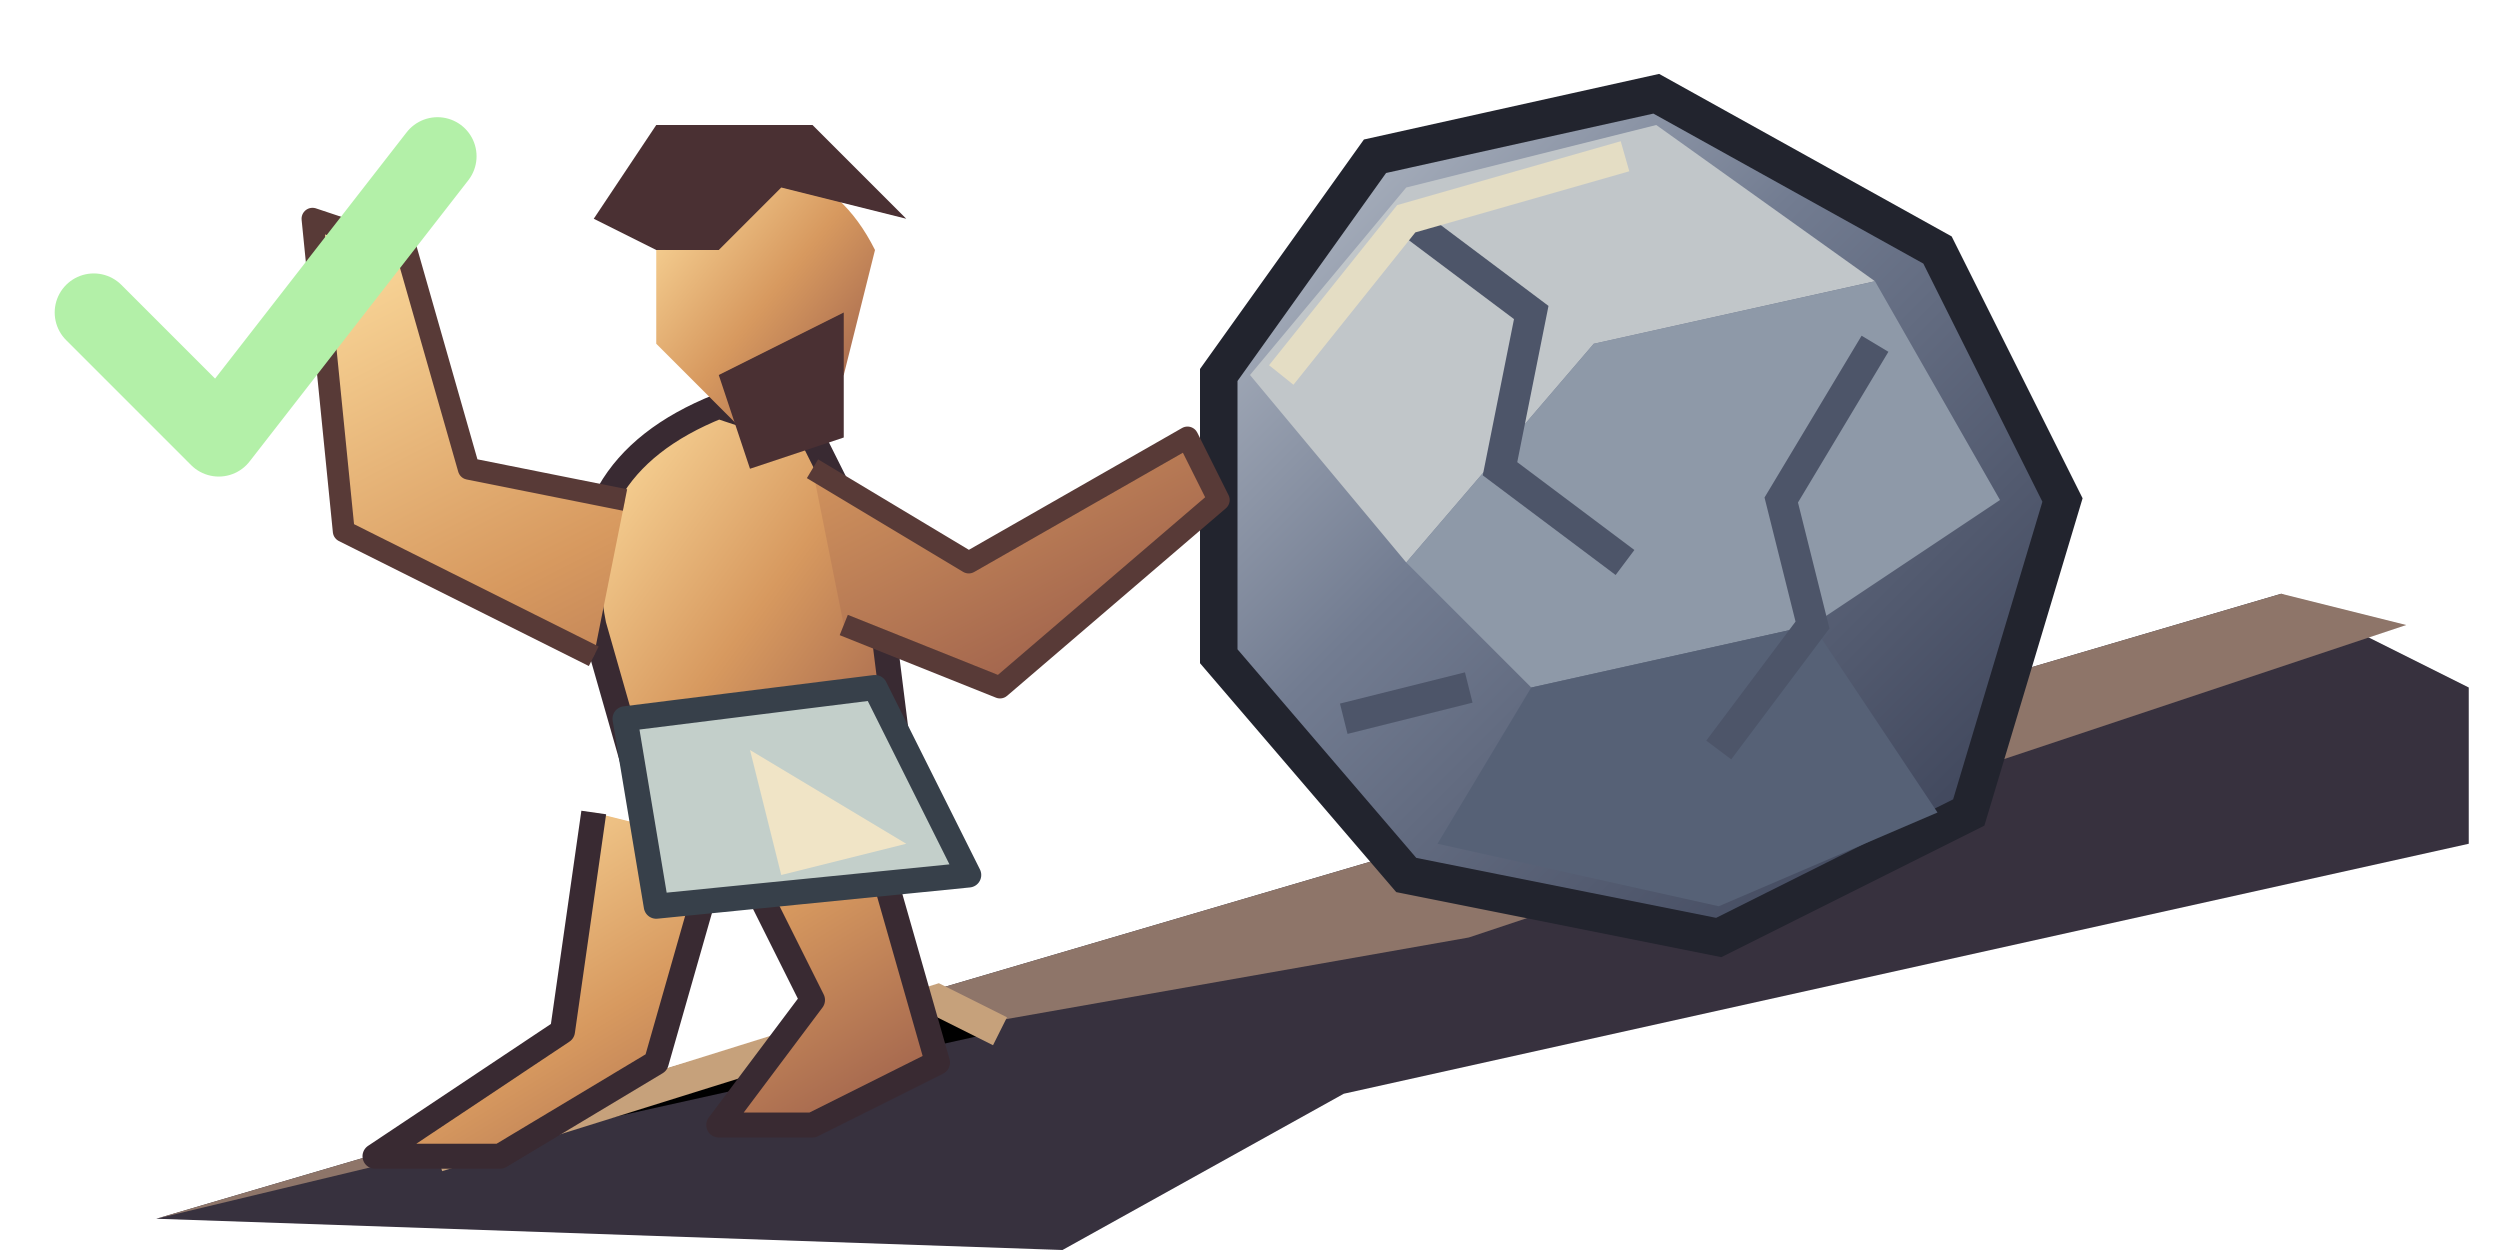
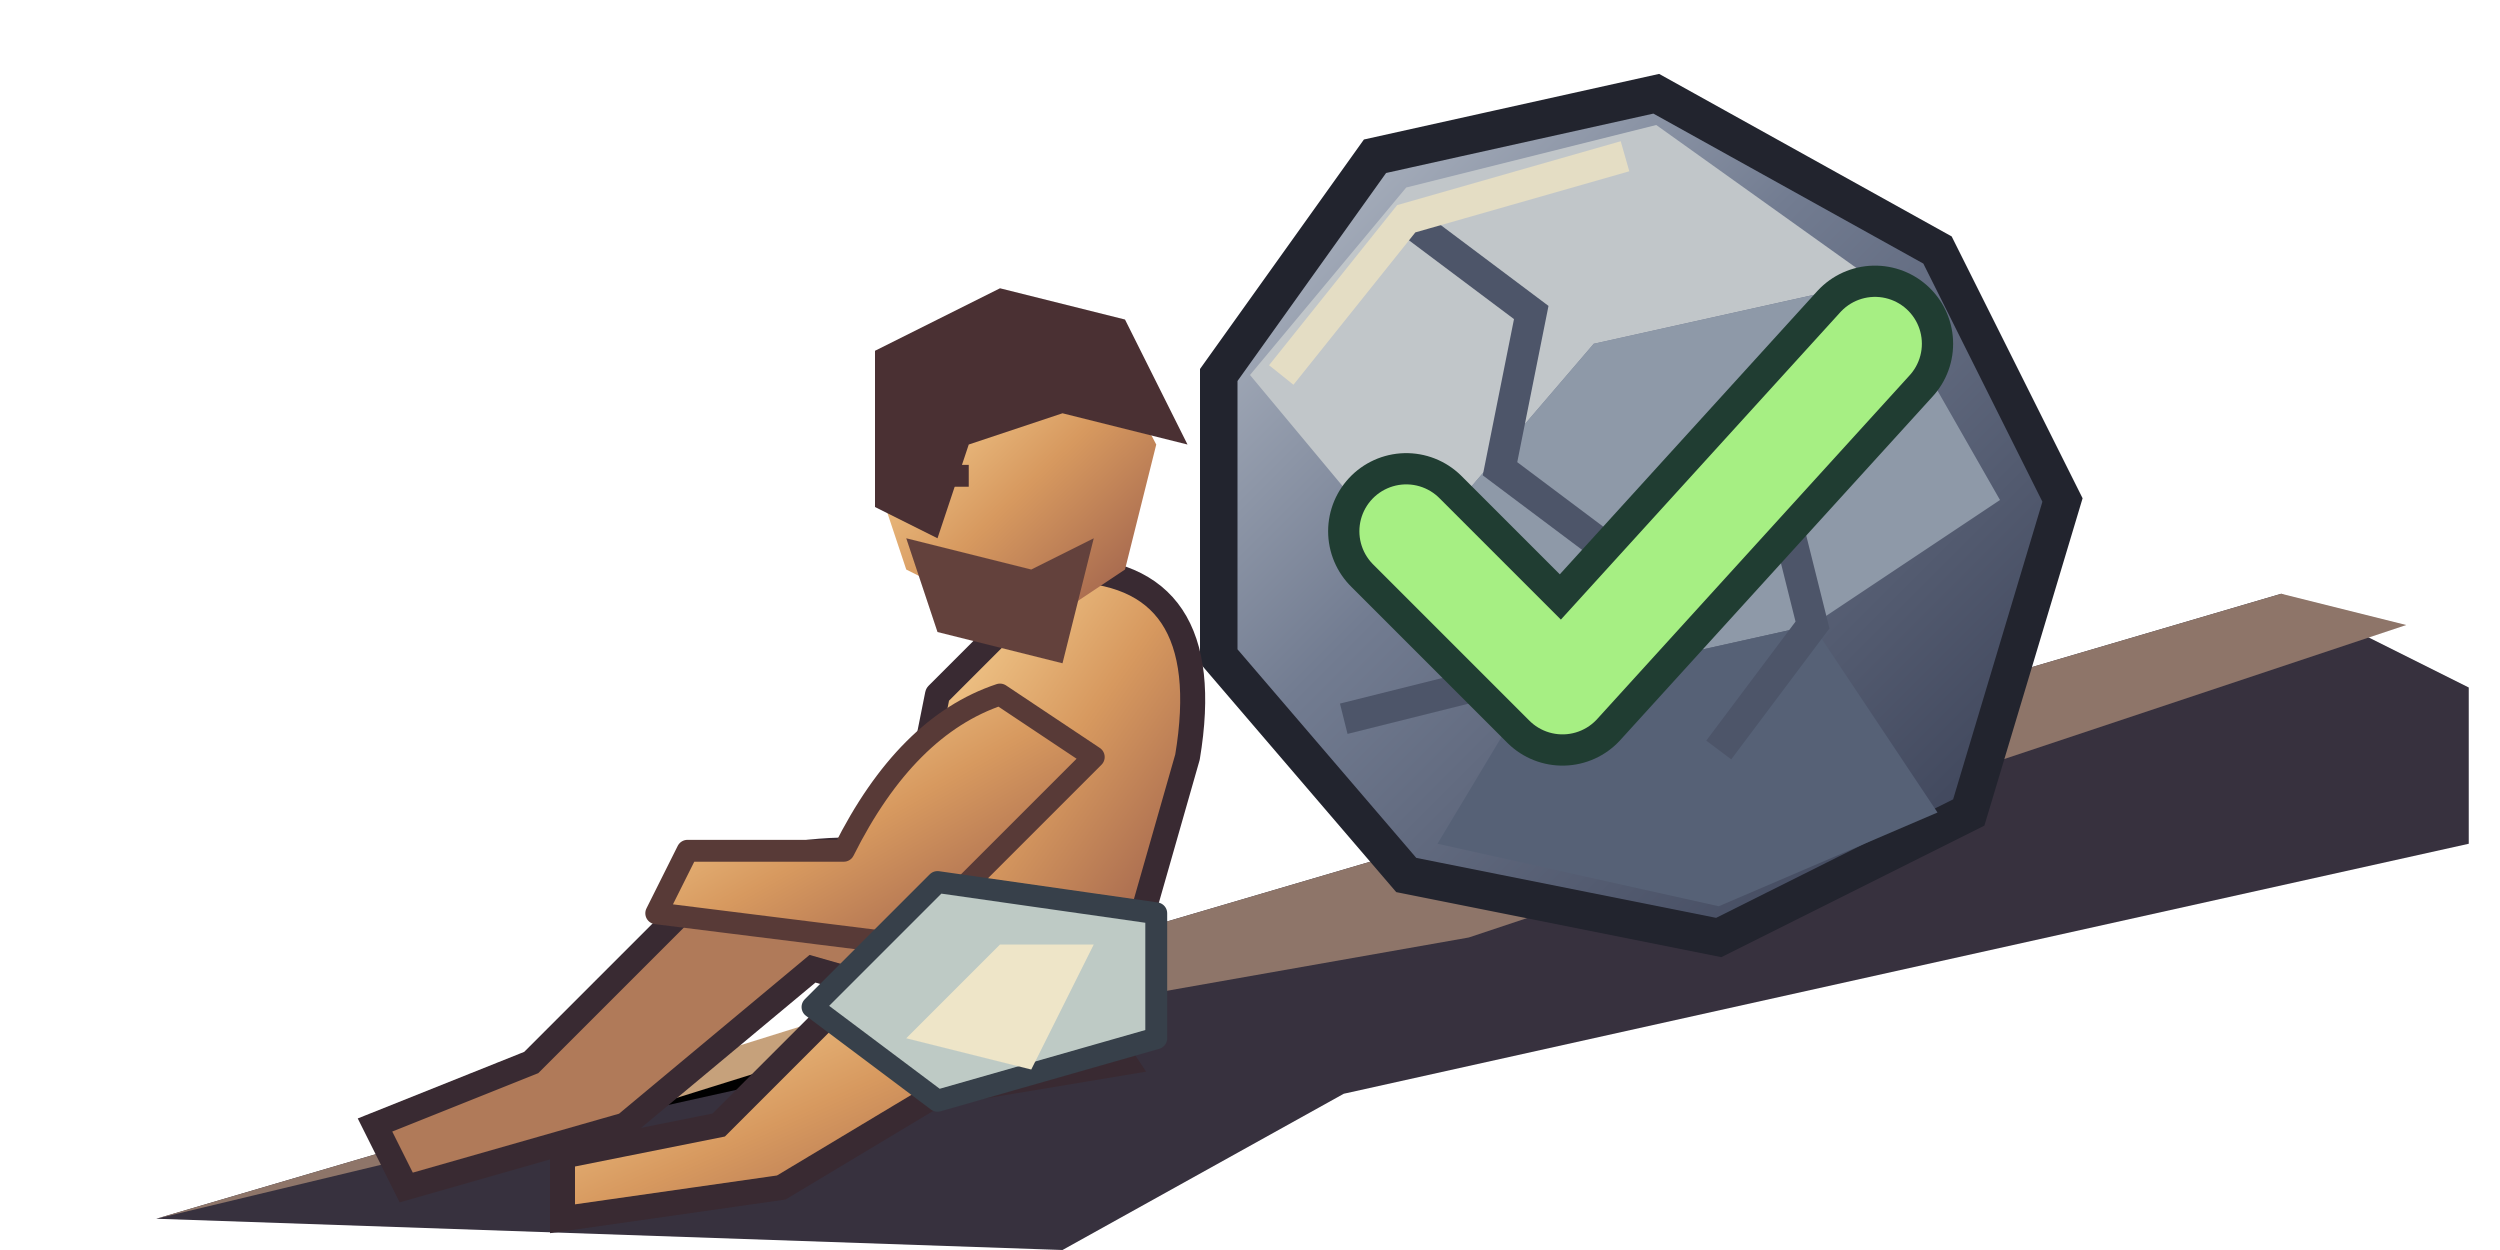
<svg xmlns="http://www.w3.org/2000/svg" width="80" height="40" viewBox="0 0 80 40">
  <defs>
    <linearGradient id="fire" x1="0%" y1="100%" x2="20%" y2="0%">
      <stop stop-color="#ffe595" />
      <stop offset=".42" stop-color="#ffb638" />
      <stop offset=".75" stop-color="#ff6026" />
      <stop offset="1" stop-color="#ca2926" />
    </linearGradient>
    <linearGradient id="stone" x2="100%" y2="100%">
      <stop stop-color="#bdc4ce" />
      <stop offset=".4" stop-color="#727c91" />
      <stop offset="1" stop-color="#33394e" />
    </linearGradient>
    <linearGradient id="skin" x2="100%" y2="100%">
      <stop stop-color="#ffe0a1" />
      <stop offset=".5" stop-color="#d7995f" />
      <stop offset="1" stop-color="#925548" />
    </linearGradient>
    <radialGradient id="glow">
      <stop stop-color="#ff8c27" stop-opacity=".24" />
      <stop offset="1" stop-color="#ff5a1d" stop-opacity="0" />
    </radialGradient>
  </defs>
  <path d="M5 39 L73 19 L79 22 L79 27 L43 35 L34 40Z" fill="#37313e" />
  <path d="M5 39 L73 19 L77 20 L47 30 L30 33Z" fill="#8e7569" />
  <path d="M14 37 L30 32 L32 33 M47 28 L64 23" stroke="#c6a17b" stroke-width="1" />
  <g transform="translate(52 17) rotate(0)">
    <path d="M-13 -5 L-8 -12 L1 -14 L10 -9 L14 -1 L11 9 L3 13 L-7 11 L-13 4Z" fill="url(#stone)" stroke="#22242e" stroke-width="1.2" />
    <path d="M-12 -5 L-7 -11 L1 -13 L8 -8 L-1 -6 L-7 1Z" fill="#c1c6c9" />
    <path d="M-7 1 L-1 -6 L8 -8 L12 -1 L6 3 L-3 5Z" fill="#8e99a8" />
    <path d="M-3 5 L6 3 L10 9 L3 12 L-6 10Z" fill="#566176" />
    <path d="M-7 -10 L-3 -7 L-4 -2 L0 1 M8 -6 L5 -1 L6 3 L3 7 M-9 6 L-5 5" stroke="#4d5569" stroke-width="1" fill="none" />
    <path d="M-11 -5 L-7 -10 L0 -12" stroke="#e4ddc4" stroke-width="1" fill="none" />
  </g>
-   <g transform="translate(0 0)" stroke-linejoin="round">
-     <path d="M23 27 L21 34 L16 37 L12 37 L18 33 L19 26 M28 27 L30 34 L26 36 L23 36 L26 32 L24 28" fill="url(#skin)" stroke="#392a32" stroke-width=".8" />
-     <path d="M23 13 Q18 15 19 20 L21 27 L29 26 L28 18 L26 14Z" fill="url(#skin)" stroke="#392a32" stroke-width=".8" />
-     <path d="M26 15 L31 18 L38 14 L39 16 L32 22 L27 20 M20 16 L15 15 L13 8 L10 7 L11 17 L19 21" fill="url(#skin)" stroke="#583a37" stroke-width=".7" />
-     <path d="M20 23 L28 22 L31 28 L21 29Z" fill="#c3cfca" stroke="#37404a" stroke-width=".8" />
-     <path d="M24 24 L25 28 L29 27" fill="#f0e4c6" />
-     <path d="M21 6 Q26 4 28 8 L27 12 L24 14 L21 11Z" fill="url(#skin)" />
-     <path d="M21 8 L19 7 L21 4 L26 4 L29 7 L25 6 L23 8Z M23 12 L27 10 L27 14 L24 15Z" fill="#4a3033" />
-     <path d="M3 10 L7 14 L14 5" fill="none" stroke="#b3f0a8" stroke-width="2.5" stroke-linecap="round" stroke-linejoin="round" />
+   <path d="M45 17 L50 22 L60 11" fill="none" stroke="#203d32" stroke-width="5" stroke-linecap="round" stroke-linejoin="round" />
+   <path d="M45 17 L50 22 L60 11" fill="none" stroke="#a6ef83" stroke-width="3" stroke-linecap="round" stroke-linejoin="round" />
+   <path d="M34 29 Q28 26 23 28 L17 34 L12 36 L13 38 L20 36 L26 31 L33 33Z" fill="#b07a59" stroke="#392a32" stroke-width=".8" />
+   <path d="M34 31 L27 32 L23 36 L18 37 L18 39 L25 38 L30 35 L36 34Z" fill="url(#skin)" stroke="#392a32" stroke-width=".8" />
+   <g transform="translate(0 0.225)" stroke-linejoin="round">
+     <path d="M34 18 Q39 18 38 24 L36 31 L29 31 L29 27 L30 22Z" fill="url(#skin)" stroke="#392a32" stroke-width=".8" />
+     <path d="M32 22 Q29 23 27 27 L22 27 L21 29 L29 30 L35 24Z" fill="url(#skin)" stroke="#583a37" stroke-width=".7" />
+     <path d="M30 28 L37 29 L37 33 L30 35 L26 32Z" fill="#becac5" stroke="#37404a" stroke-width=".7" />
+     <path d="M32 30 L35 30 L33 34 L29 33Z" fill="#eee5c8" />
+     <path d="M30 12 Q35 10 37 14 L36 18 L33 20 L29 18 L28 15Z" fill="url(#skin)" />
+     <path d="M28 14 L28 11 L32 9 L36 10 L38 14 L34 13 L31 14 L30 17 L28 16Z" fill="#4a3033" />
+     <path d="M29 17 L33 18 L35 17 L34 21 L30 20Z" fill="#63413c" />
+     <path d="M29 15 L31 15" stroke="#4a3033" stroke-width=".7" />
  </g>
</svg>
